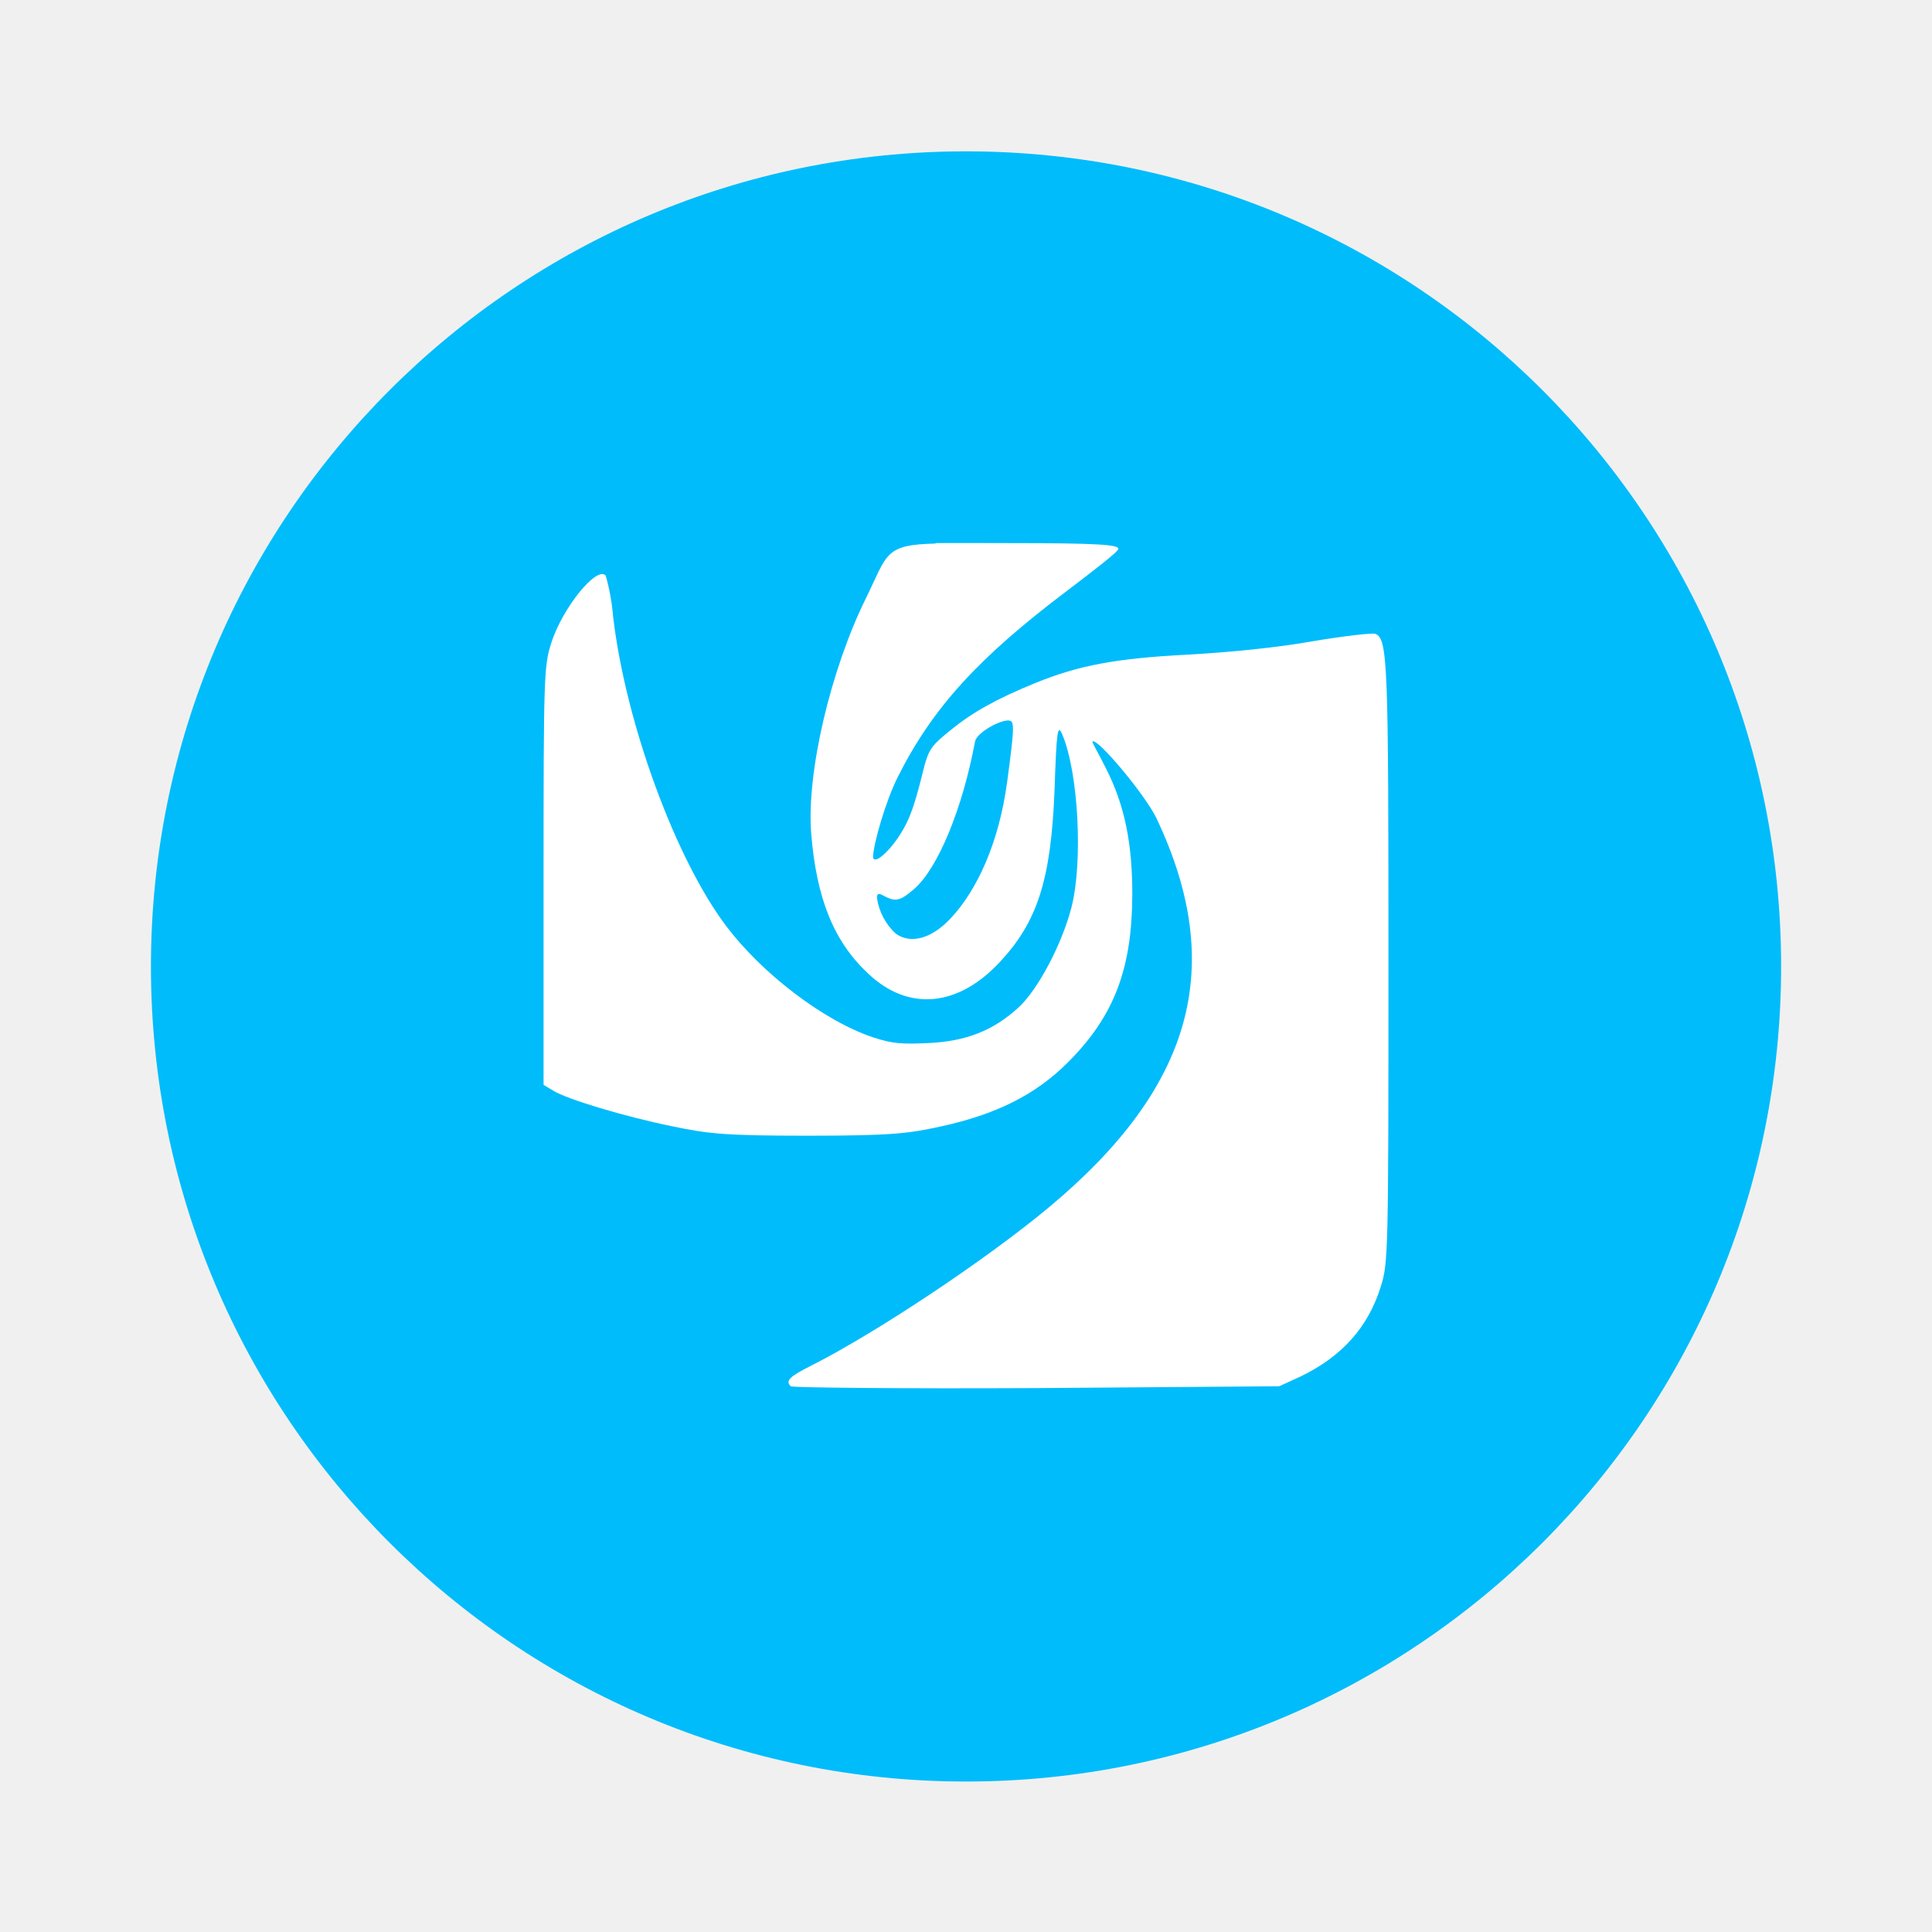
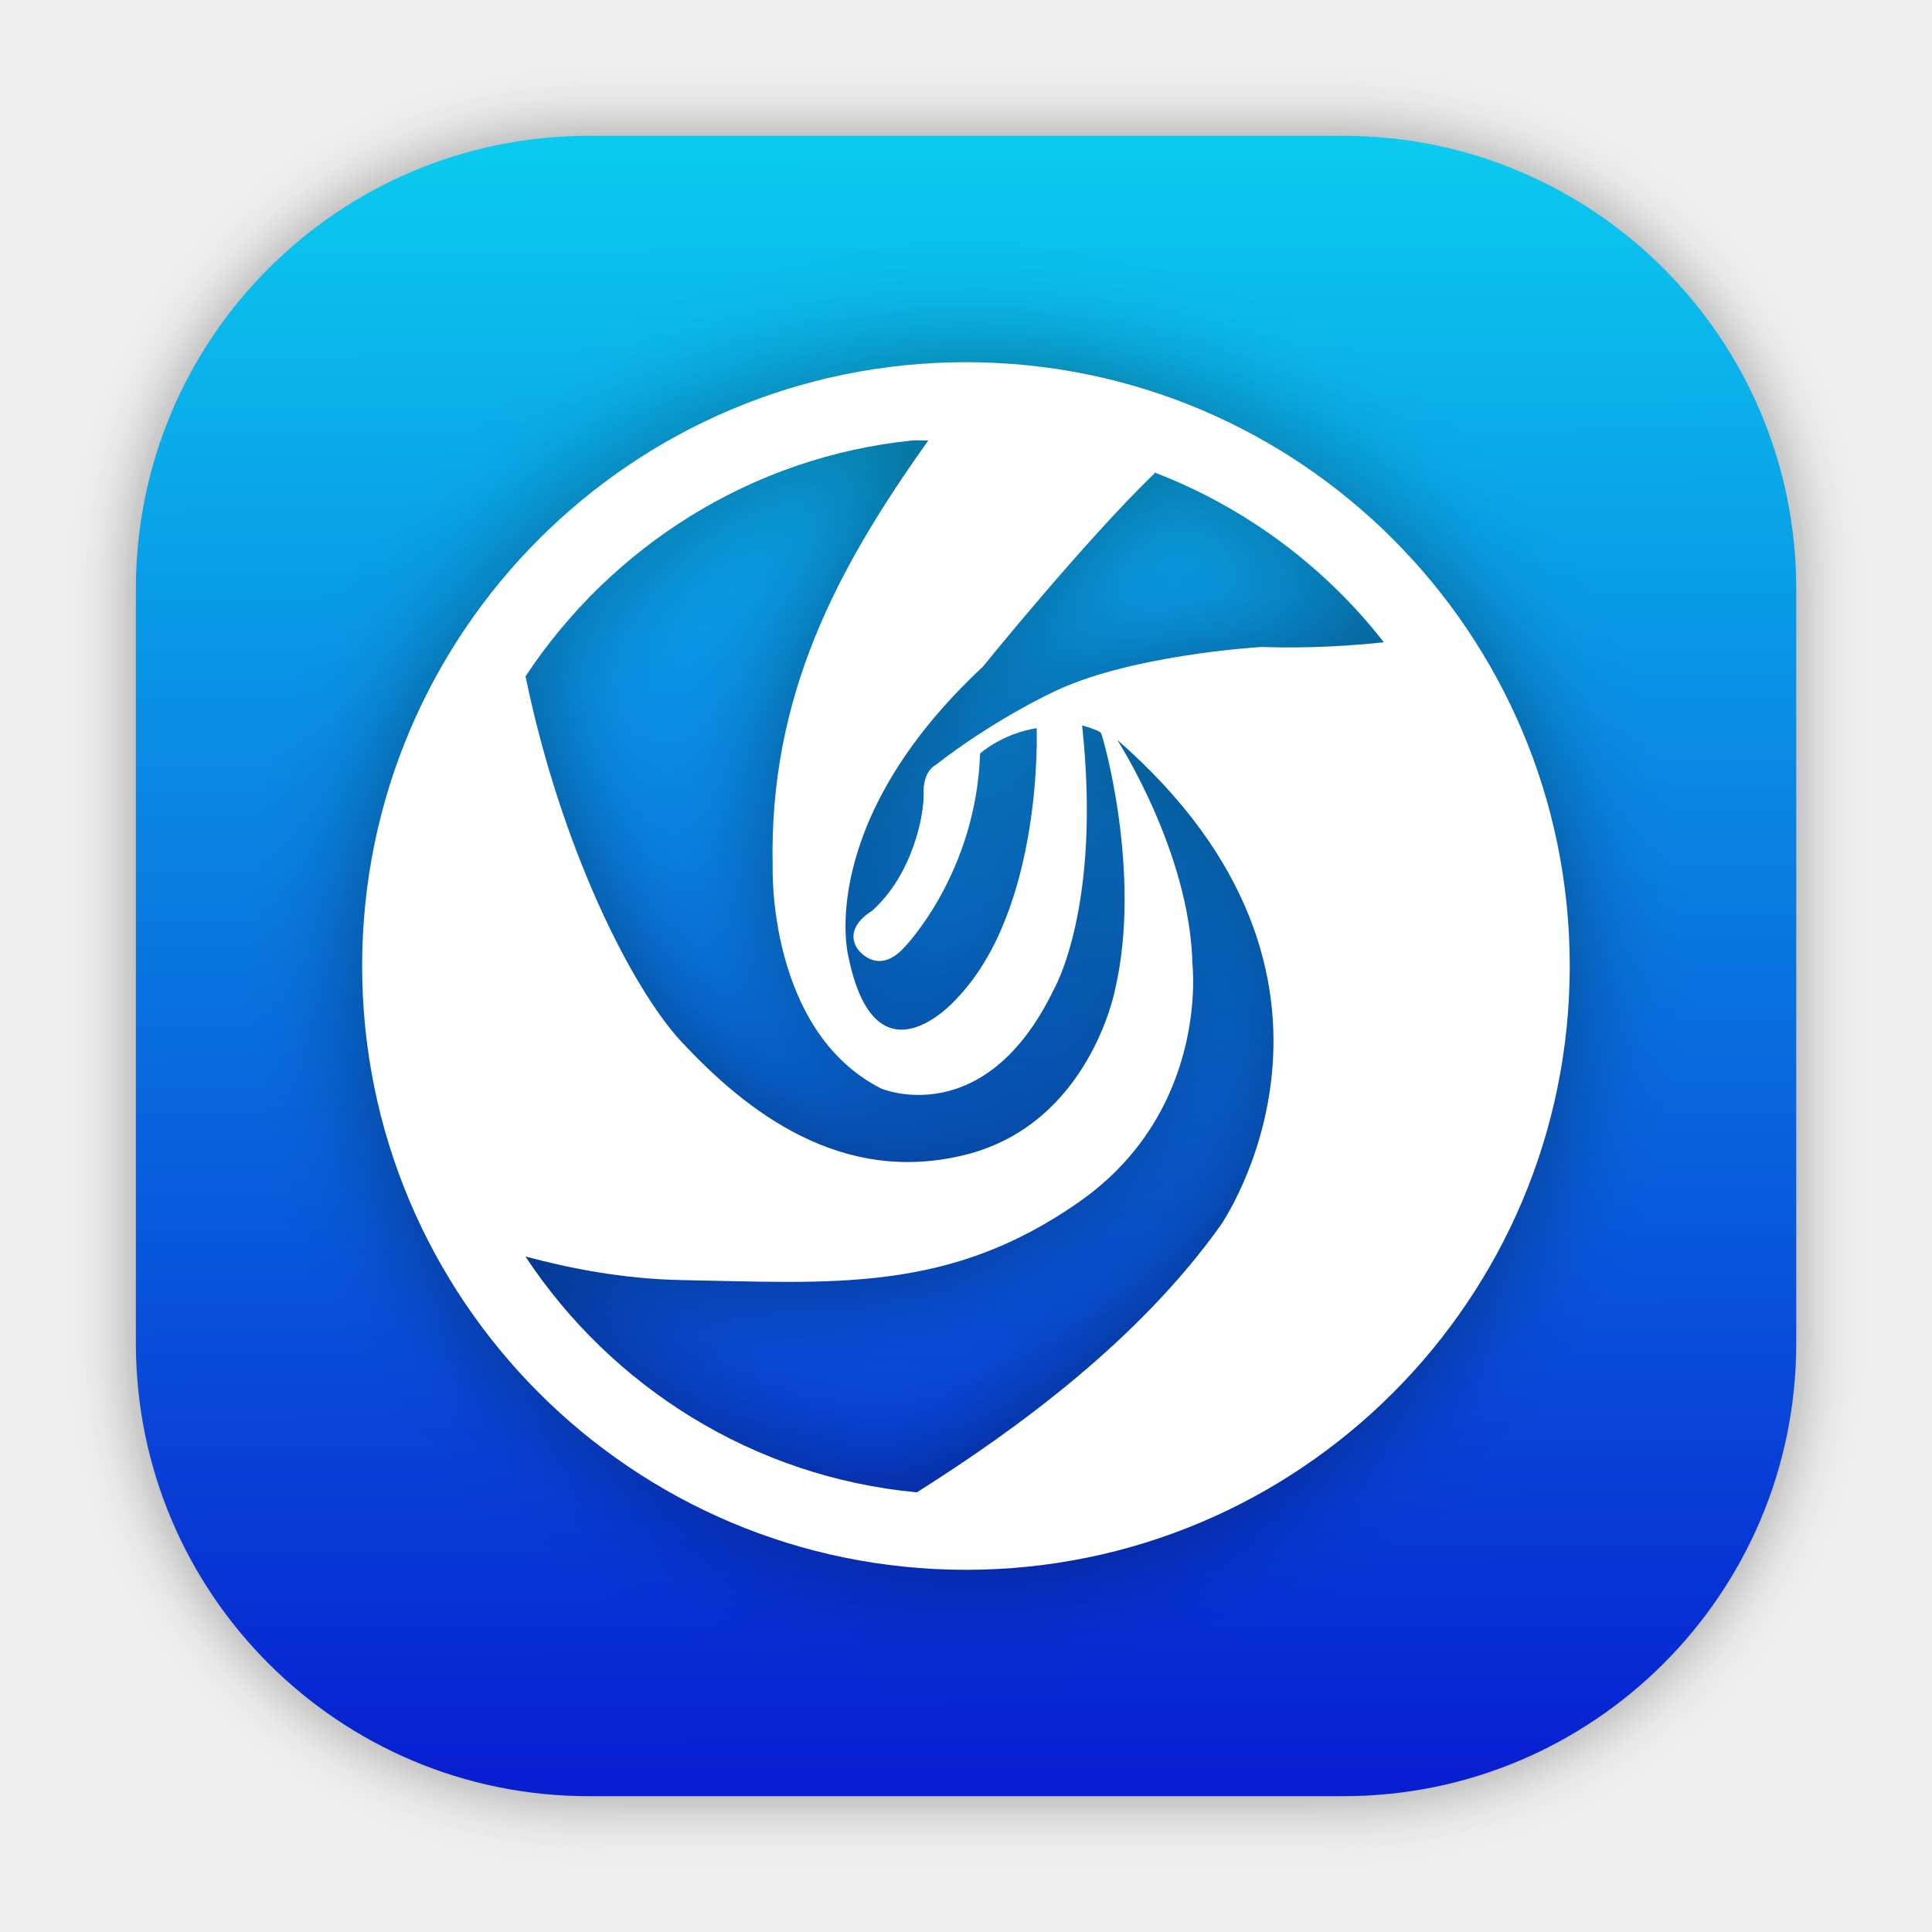
- <svg xmlns="http://www.w3.org/2000/svg" width="64" height="64" version="1.1" viewBox="0 0 16.933 16.933">
-   <g transform="translate(0 -280.07)">
-     <g transform="matrix(1.0385 0 0 1.0385 -.32619 -11.098)" stroke-width=".927">
-       <circle cx="8.467" cy="288.53" r="6.879" fill="#00bcfb" style="paint-order:stroke markers fill" />
-     </g>
-     <path d="M8.2 284.834c-.451.01-.42.091-.611.48-.308.624-.523 1.53-.479 2.065.047.571.2.944.497 1.222.355.338.79.294 1.156-.099.329-.353.45-.72.48-1.52.017-.506.027-.567.065-.48.146.337.184 1.128.083 1.52-.084.325-.294.721-.463.877-.223.205-.463.298-.793.313-.222.01-.309.007-.48-.049-.438-.146-.979-.564-1.289-.975-.441-.583-.88-1.768-.992-2.71a1.904 1.904 0 0 0-.065-.363c-.079-.09-.383.288-.479.595-.062.197-.066.29-.066 2.033v1.835l.083.05c.117.075.627.228 1.043.313.316.065.443.083 1.19.083.747 0 .887-.02 1.174-.083.468-.103.817-.27 1.108-.562.409-.41.56-.826.562-1.47 0-.429-.06-.771-.233-1.109-.061-.123-.122-.224-.116-.231.039-.039.466.471.563.677.612 1.295.32 2.351-.943 3.404-.56.467-1.528 1.108-2.083 1.388-.194.097-.23.134-.182.182.012.012.978.022 2.148.016l2.133-.016.182-.083c.368-.176.6-.436.71-.794.064-.204.066-.297.066-2.809 0-2.639-.004-2.866-.115-2.909-.026-.009-.275.019-.547.065-.3.054-.724.097-1.09.117-.64.033-.962.095-1.34.248-.35.143-.553.258-.744.413-.17.14-.194.158-.248.381-.076.307-.123.444-.249.611-.094.122-.185.182-.184.116.005-.118.112-.488.216-.695.307-.61.707-1.047 1.488-1.636.24-.183.446-.34.446-.365 0-.036-.174-.05-.96-.05-.28 0-.494-.002-.644 0m.644 1.556c.05 0 .051.05-.016.546-.072.522-.26.94-.497 1.19-.167.177-.348.224-.478.131a.53.53 0 0 1-.165-.313c0-.042.015-.044.065-.016.1.053.142.041.265-.066.205-.181.42-.7.53-1.29.011-.068.2-.184.296-.184m0 0" fill="#fff" />
+ <svg xmlns="http://www.w3.org/2000/svg" width="64" height="64" version="1.1" viewBox="0 0 16.933 16.933" id="svg20">
+   <defs id="defs10">
+     <filter id="filter1057-36" x="-0.048" y="-0.048" width="1.096" height="1.096" color-interpolation-filters="sRGB">
+       <feGaussianBlur stdDeviation="1.1" id="feGaussianBlur2" />
+     </filter>
+     <linearGradient id="linearGradient1053-5" x1="-96.757" x2="-96.902" y1="59.586" y2="4.9" gradientTransform="matrix(.26458 0 0 .26458 51.411 8.5406)" gradientUnits="userSpaceOnUse">
+       <stop stop-color="#2e55e7" offset="0" id="stop5" style="stop-color:#071ed1;stop-opacity:1" />
+       <stop stop-color="#0d7eef" offset="1" id="stop7" style="stop-color:#0accef;stop-opacity:1" />
+     </linearGradient>
+     <filter style="color-interpolation-filters:sRGB" id="filter1832" x="-0.108" y="-0.108" width="1.216" height="1.216">
+       <feGaussianBlur stdDeviation="0.476" id="feGaussianBlur1834" />
+     </filter>
+   </defs>
+   <g transform="translate(-16.619 -8.6755)" id="g18">
+     <rect transform="matrix(.26458 0 0 .26458 16.619 8.6755)" x="4.5" y="4.5" width="55" height="55" ry="15" fill="#141414" filter="url(#filter1057-36)" opacity=".3" stroke-linecap="round" stroke-width="2.744" id="rect12" style="filter:url(#filter1057-36);opacity:0.4" />
+     <rect x="17.81" y="9.866" width="14.552" height="14.552" ry="3.969" fill="url(#linearGradient1053-5)" stroke-linecap="round" stroke-width=".726" id="rect14" style="fill:url(#linearGradient1053-5)" />
+     <path id="path3938-3" d="m 25.085,11.85 c -2.922,0 -5.292,2.369 -5.292,5.292 0,2.922 2.369,5.292 5.292,5.292 2.922,0 5.292,-2.369 5.292,-5.292 0,-2.922 -2.369,-5.292 -5.292,-5.292 z m -0.471,0.686 c 0.047,-0.005 0.093,0.003 0.141,0 -0.793,1.114 -1.398,2.23 -1.364,3.737 0,0 -0.046,1.436 0.951,1.943 0,0 0.907,0.386 1.513,-0.868 0,0 0.421,-0.718 0.248,-2.315 0,0 0.148,0.042 0.165,0.066 0.018,0.026 0.362,1.233 0.124,2.249 0,0 -0.22,1.172 -1.306,1.447 -1.087,0.275 -1.92,-0.371 -2.497,-0.992 -0.432,-0.466 -1.054,-1.695 -1.364,-3.2 0.747,-1.13 1.973,-1.923 3.39,-2.067 z m 2.125,0.281 c 0.796,0.305 1.494,0.827 2.009,1.488 -0.273,0.028 -0.645,0.056 -1.075,0.041 0,0 -1.191,0.069 -1.86,0.413 0,0 -0.493,0.232 -0.992,0.62 0,0 -0.112,0.049 -0.107,0.248 0.006,0.2 -0.102,0.722 -0.455,1.034 0,0 -0.251,0.14 -0.124,0.331 0,0 0.173,0.25 0.413,-0.017 0,0 0.625,-0.642 0.661,-1.695 0,0 0.186,-0.172 0.496,-0.223 0,0 0.061,1.579 -0.703,2.373 0,0 -0.713,0.816 -0.951,-0.389 0,0 -0.281,-1.157 1.182,-2.522 0,0 0.897,-1.108 1.505,-1.695 v -0.008 z m -0.331,2.34 c 2.414,2.102 0.909,4.258 0.909,4.258 -0.707,0.993 -1.762,1.772 -2.662,2.34 -1.434,-0.133 -2.678,-0.927 -3.431,-2.067 0.377,0.1 0.839,0.197 1.381,0.207 1.316,0.024 2.331,0.115 3.473,-0.686 1.142,-0.8 0.992,-2.084 0.992,-2.084 -0.022,-0.983 -0.661,-1.968 -0.661,-1.968 z" style="color:#000000;display:inline;overflow:visible;visibility:visible;fill:#000000;fill-opacity:1;fill-rule:nonzero;stroke:none;stroke-width:1.058;marker:none;enable-background:accumulate;filter:url(#filter1832);opacity:0.4" />
+     <path id="path3938" d="m 25.085,11.85 c -2.922,0 -5.292,2.369 -5.292,5.292 0,2.922 2.369,5.292 5.292,5.292 2.922,0 5.292,-2.369 5.292,-5.292 0,-2.922 -2.369,-5.292 -5.292,-5.292 z m -0.471,0.686 c 0.047,-0.005 0.093,0.003 0.141,0 -0.793,1.114 -1.398,2.23 -1.364,3.737 0,0 -0.046,1.436 0.951,1.943 0,0 0.907,0.386 1.513,-0.868 0,0 0.421,-0.718 0.248,-2.315 0,0 0.148,0.042 0.165,0.066 0.018,0.026 0.362,1.233 0.124,2.249 0,0 -0.22,1.172 -1.306,1.447 -1.087,0.275 -1.92,-0.371 -2.497,-0.992 -0.432,-0.466 -1.054,-1.695 -1.364,-3.2 0.747,-1.13 1.973,-1.923 3.39,-2.067 z m 2.125,0.281 c 0.796,0.305 1.494,0.827 2.009,1.488 -0.273,0.028 -0.645,0.056 -1.075,0.041 0,0 -1.191,0.069 -1.86,0.413 0,0 -0.493,0.232 -0.992,0.62 0,0 -0.112,0.049 -0.107,0.248 0.006,0.2 -0.102,0.722 -0.455,1.034 0,0 -0.251,0.14 -0.124,0.331 0,0 0.173,0.25 0.413,-0.017 0,0 0.625,-0.642 0.661,-1.695 0,0 0.186,-0.172 0.496,-0.223 0,0 0.061,1.579 -0.703,2.373 0,0 -0.713,0.816 -0.951,-0.389 0,0 -0.281,-1.157 1.182,-2.522 0,0 0.897,-1.108 1.505,-1.695 v -0.008 z m -0.331,2.34 c 2.414,2.102 0.909,4.258 0.909,4.258 -0.707,0.993 -1.762,1.772 -2.662,2.34 -1.434,-0.133 -2.678,-0.927 -3.431,-2.067 0.377,0.1 0.839,0.197 1.381,0.207 1.316,0.024 2.331,0.115 3.473,-0.686 1.142,-0.8 0.992,-2.084 0.992,-2.084 -0.022,-0.983 -0.661,-1.968 -0.661,-1.968 z" style="color:#000000;display:inline;overflow:visible;visibility:visible;fill:#ffffff;fill-opacity:1;fill-rule:nonzero;stroke:none;stroke-width:1.058;marker:none;enable-background:accumulate" />
  </g>
</svg>
